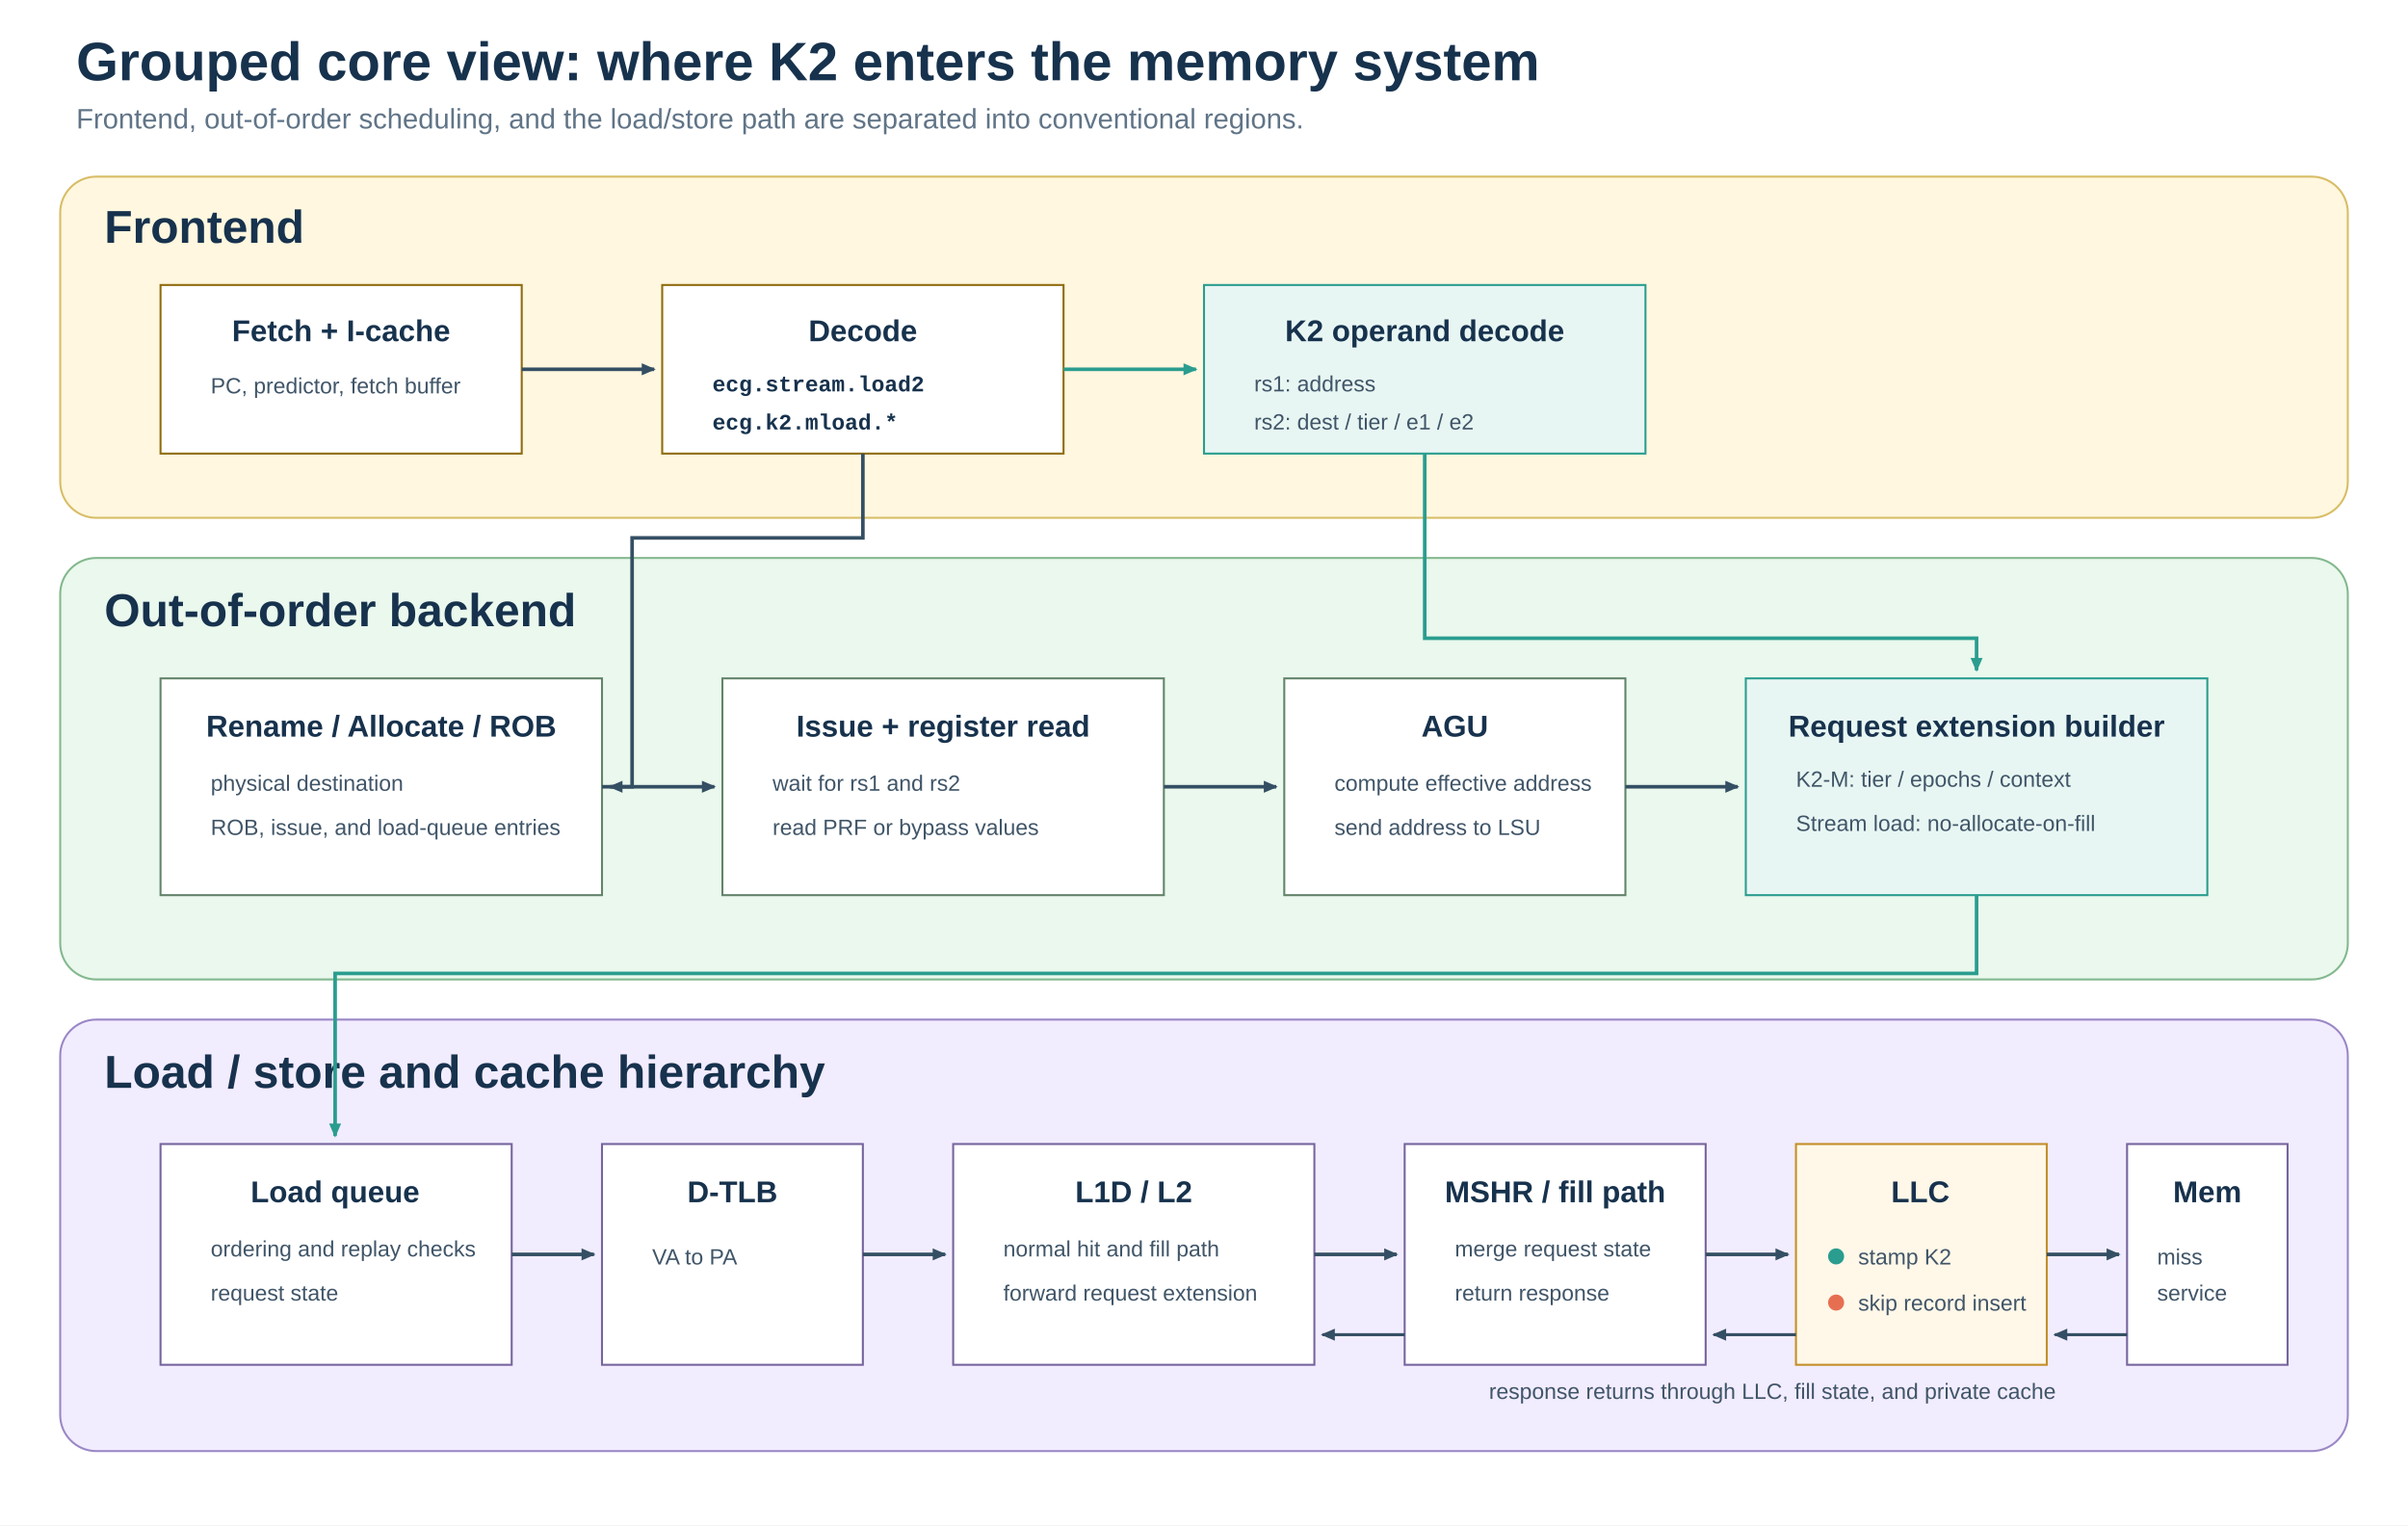
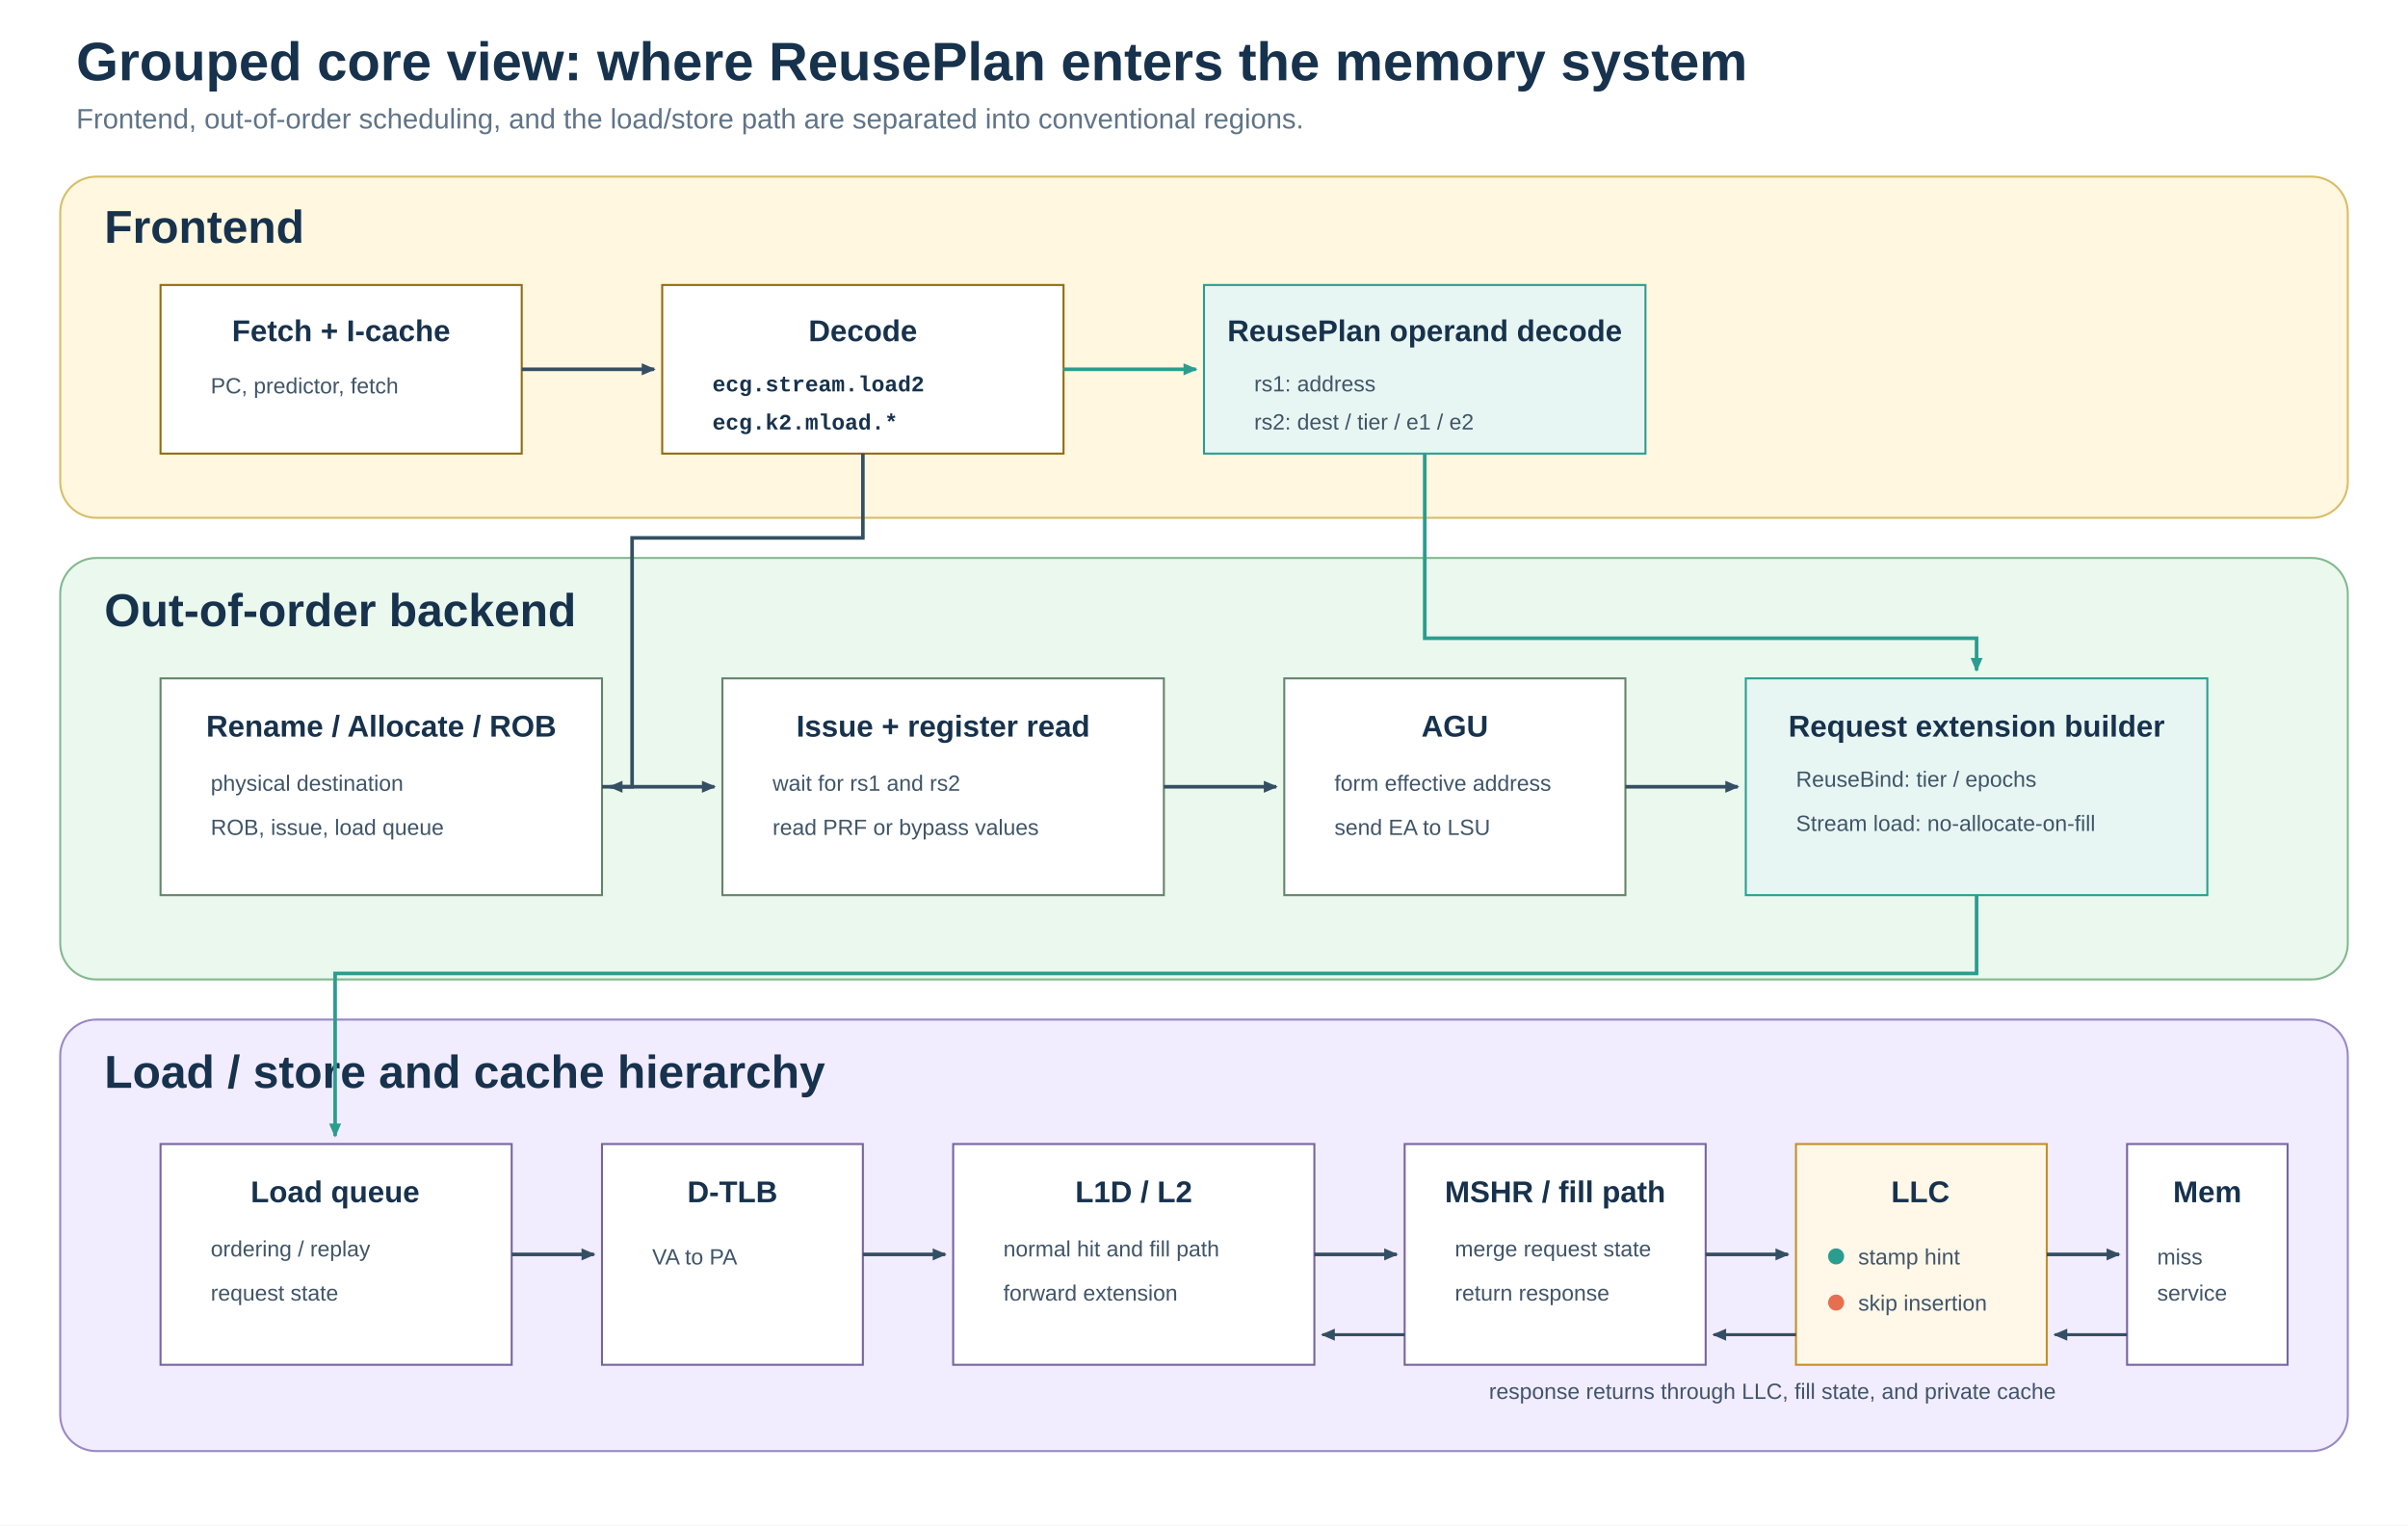
<svg xmlns="http://www.w3.org/2000/svg" width="1200" height="760" viewBox="0 0 1200 760" role="img" aria-labelledby="title desc">
  <defs>
    <marker id="arrow" markerUnits="userSpaceOnUse" markerWidth="7" markerHeight="6" refX="6.2" refY="3" orient="auto">
      <path d="M0,0 L7,3 L0,6 Z" fill="#344f63" />
    </marker>
    <marker id="teal" markerUnits="userSpaceOnUse" markerWidth="7" markerHeight="6" refX="6.2" refY="3" orient="auto">
      <path d="M0,0 L7,3 L0,6 Z" fill="#2a9d8f" />
    </marker>
    <marker id="coral" markerUnits="userSpaceOnUse" markerWidth="7" markerHeight="6" refX="6.2" refY="3" orient="auto">
      <path d="M0,0 L7,3 L0,6 Z" fill="#e76f51" />
    </marker>
    <style>
      .title{font:700 27px Arial,sans-serif;fill:#17324d}
      .subtitle{font:400 14px Arial,sans-serif;fill:#607487}
      .region{font:700 23px Arial,sans-serif;fill:#17324d}
      .box-title{font:700 15px Arial,sans-serif;fill:#17324d}
      .body{font:400 11px Arial,sans-serif;fill:#405568}
      .mono{font:700 11px 'Courier New',monospace;fill:#17324d}
      .label{font:700 11px Arial,sans-serif;fill:#17324d}
    </style>
  </defs>
  <rect width="1200" height="760" fill="#ffffff" />
-   <text x="38" y="40" class="title">Grouped core view: where K2 enters the memory system</text>
+   <text x="38" y="40" class="title">Grouped core view: where ReusePlan enters the memory system</text>
  <text x="38" y="64" class="subtitle">Frontend, out-of-order scheduling, and the load/store path are separated into conventional regions.</text>
  <rect x="30" y="88" width="1140" height="170" rx="18" fill="#fff7df" stroke="#d8bd66" />
  <text x="52" y="121" class="region">Frontend</text>
  <rect x="80" y="142" width="180" height="84" fill="#ffffff" stroke="#8f6c0f" />
  <text x="170" y="170" text-anchor="middle" class="box-title">Fetch + I-cache</text>
-   <text x="105" y="196" class="body">PC, predictor, fetch buffer</text>
+   <text x="105" y="196" class="body">PC, predictor, fetch</text>
  <rect x="330" y="142" width="200" height="84" fill="#ffffff" stroke="#8f6c0f" />
  <text x="430" y="170" text-anchor="middle" class="box-title">Decode</text>
  <text x="355" y="195" class="mono">ecg.stream.load2</text>
  <text x="355" y="214" class="mono">ecg.k2.mload.*</text>
  <rect x="600" y="142" width="220" height="84" fill="#e8f6f3" stroke="#2a9d8f" />
-   <text x="710" y="170" text-anchor="middle" class="box-title">K2 operand decode</text>
+   <text x="710" y="170" text-anchor="middle" class="box-title">ReusePlan operand decode</text>
  <text x="625" y="195" class="body">rs1: address</text>
  <text x="625" y="214" class="body">rs2: dest / tier / e1 / e2</text>
  <line x1="260" y1="184" x2="326" y2="184" stroke="#344f63" stroke-width="1.8" marker-end="url(#arrow)" />
  <line x1="530" y1="184" x2="596" y2="184" stroke="#2a9d8f" stroke-width="1.8" marker-end="url(#teal)" />
  <rect x="30" y="278" width="1140" height="210" rx="18" fill="#eaf8ed" stroke="#83b88e" />
  <text x="52" y="312" class="region">Out-of-order backend</text>
  <rect x="80" y="338" width="220" height="108" fill="#ffffff" stroke="#63846a" />
  <text x="190" y="367" text-anchor="middle" class="box-title">Rename / Allocate / ROB</text>
  <text x="105" y="394" class="body">physical destination</text>
-   <text x="105" y="416" class="body">ROB, issue, and load-queue entries</text>
+   <text x="105" y="416" class="body">ROB, issue, load queue</text>
  <rect x="360" y="338" width="220" height="108" fill="#ffffff" stroke="#63846a" />
  <text x="470" y="367" text-anchor="middle" class="box-title">Issue + register read</text>
  <text x="385" y="394" class="body">wait for rs1 and rs2</text>
  <text x="385" y="416" class="body">read PRF or bypass values</text>
  <rect x="640" y="338" width="170" height="108" fill="#ffffff" stroke="#63846a" />
  <text x="725" y="367" text-anchor="middle" class="box-title">AGU</text>
-   <text x="665" y="394" class="body">compute effective address</text>
-   <text x="665" y="416" class="body">send address to LSU</text>
+   <text x="665" y="394" class="body">form effective address</text>
+   <text x="665" y="416" class="body">send EA to LSU</text>
  <rect x="870" y="338" width="230" height="108" fill="#e8f6f3" stroke="#2a9d8f" />
  <text x="985" y="367" text-anchor="middle" class="box-title">Request extension builder</text>
-   <text x="895" y="392" class="body">K2-M: tier / epochs / context</text>
+   <text x="895" y="392" class="body">ReuseBind: tier / epochs</text>
  <text x="895" y="414" class="body">Stream load: no-allocate-on-fill</text>
  <line x1="300" y1="392" x2="356" y2="392" stroke="#344f63" stroke-width="1.8" marker-end="url(#arrow)" />
  <line x1="580" y1="392" x2="636" y2="392" stroke="#344f63" stroke-width="1.8" marker-end="url(#arrow)" />
  <line x1="810" y1="392" x2="866" y2="392" stroke="#344f63" stroke-width="1.8" marker-end="url(#arrow)" />
  <polyline points="430,226 430,268 315,268 315,392 304,392" fill="none" stroke="#344f63" stroke-width="1.8" marker-end="url(#arrow)" />
  <polyline points="710,226 710,318 985,318 985,334" fill="none" stroke="#2a9d8f" stroke-width="1.8" marker-end="url(#teal)" />
  <rect x="30" y="508" width="1140" height="215" rx="18" fill="#f2ecff" stroke="#9a87c6" />
  <text x="52" y="542" class="region">Load / store and cache hierarchy</text>
  <rect x="80" y="570" width="175" height="110" fill="#ffffff" stroke="#76659d" />
  <text x="167" y="599" text-anchor="middle" class="box-title">Load queue</text>
-   <text x="105" y="626" class="body">ordering and replay checks</text>
+   <text x="105" y="626" class="body">ordering / replay</text>
  <text x="105" y="648" class="body">request state</text>
  <rect x="300" y="570" width="130" height="110" fill="#ffffff" stroke="#76659d" />
  <text x="365" y="599" text-anchor="middle" class="box-title">D-TLB</text>
  <text x="325" y="630" class="body">VA to PA</text>
  <rect x="475" y="570" width="180" height="110" fill="#ffffff" stroke="#76659d" />
  <text x="565" y="599" text-anchor="middle" class="box-title">L1D / L2</text>
  <text x="500" y="626" class="body">normal hit and fill path</text>
-   <text x="500" y="648" class="body">forward request extension</text>
+   <text x="500" y="648" class="body">forward extension</text>
  <rect x="700" y="570" width="150" height="110" fill="#ffffff" stroke="#76659d" />
  <text x="775" y="599" text-anchor="middle" class="box-title">MSHR / fill path</text>
  <text x="725" y="626" class="body">merge request state</text>
  <text x="725" y="648" class="body">return response</text>
  <rect x="895" y="570" width="125" height="110" fill="#fff7e8" stroke="#c38f27" />
  <text x="957" y="599" text-anchor="middle" class="box-title">LLC</text>
  <circle cx="915" cy="626" r="4" fill="#2a9d8f" />
-   <text x="926" y="630" class="body">stamp K2</text>
+   <text x="926" y="630" class="body">stamp hint</text>
  <circle cx="915" cy="649" r="4" fill="#e76f51" />
-   <text x="926" y="653" class="body">skip record insert</text>
+   <text x="926" y="653" class="body">skip insertion</text>
  <rect x="1060" y="570" width="80" height="110" fill="#ffffff" stroke="#76659d" />
  <text x="1100" y="599" text-anchor="middle" class="box-title">Mem</text>
  <text x="1075" y="630" class="body">miss</text>
  <text x="1075" y="648" class="body">service</text>
  <line x1="255" y1="625" x2="296" y2="625" stroke="#344f63" stroke-width="1.8" marker-end="url(#arrow)" />
  <line x1="430" y1="625" x2="471" y2="625" stroke="#344f63" stroke-width="1.8" marker-end="url(#arrow)" />
  <line x1="655" y1="625" x2="696" y2="625" stroke="#344f63" stroke-width="1.8" marker-end="url(#arrow)" />
  <line x1="850" y1="625" x2="891" y2="625" stroke="#344f63" stroke-width="1.8" marker-end="url(#arrow)" />
  <line x1="1020" y1="625" x2="1056" y2="625" stroke="#344f63" stroke-width="1.8" marker-end="url(#arrow)" />
  <polyline points="985,446 985,485 167,485 167,566" fill="none" stroke="#2a9d8f" stroke-width="1.8" marker-end="url(#teal)" />
  <line x1="1060" y1="665" x2="1024" y2="665" stroke="#344f63" stroke-width="1.5" marker-end="url(#arrow)" />
  <line x1="895" y1="665" x2="854" y2="665" stroke="#344f63" stroke-width="1.5" marker-end="url(#arrow)" />
  <line x1="700" y1="665" x2="659" y2="665" stroke="#344f63" stroke-width="1.5" marker-end="url(#arrow)" />
  <text x="742" y="697" class="body">response returns through LLC, fill state, and private cache</text>
</svg>
